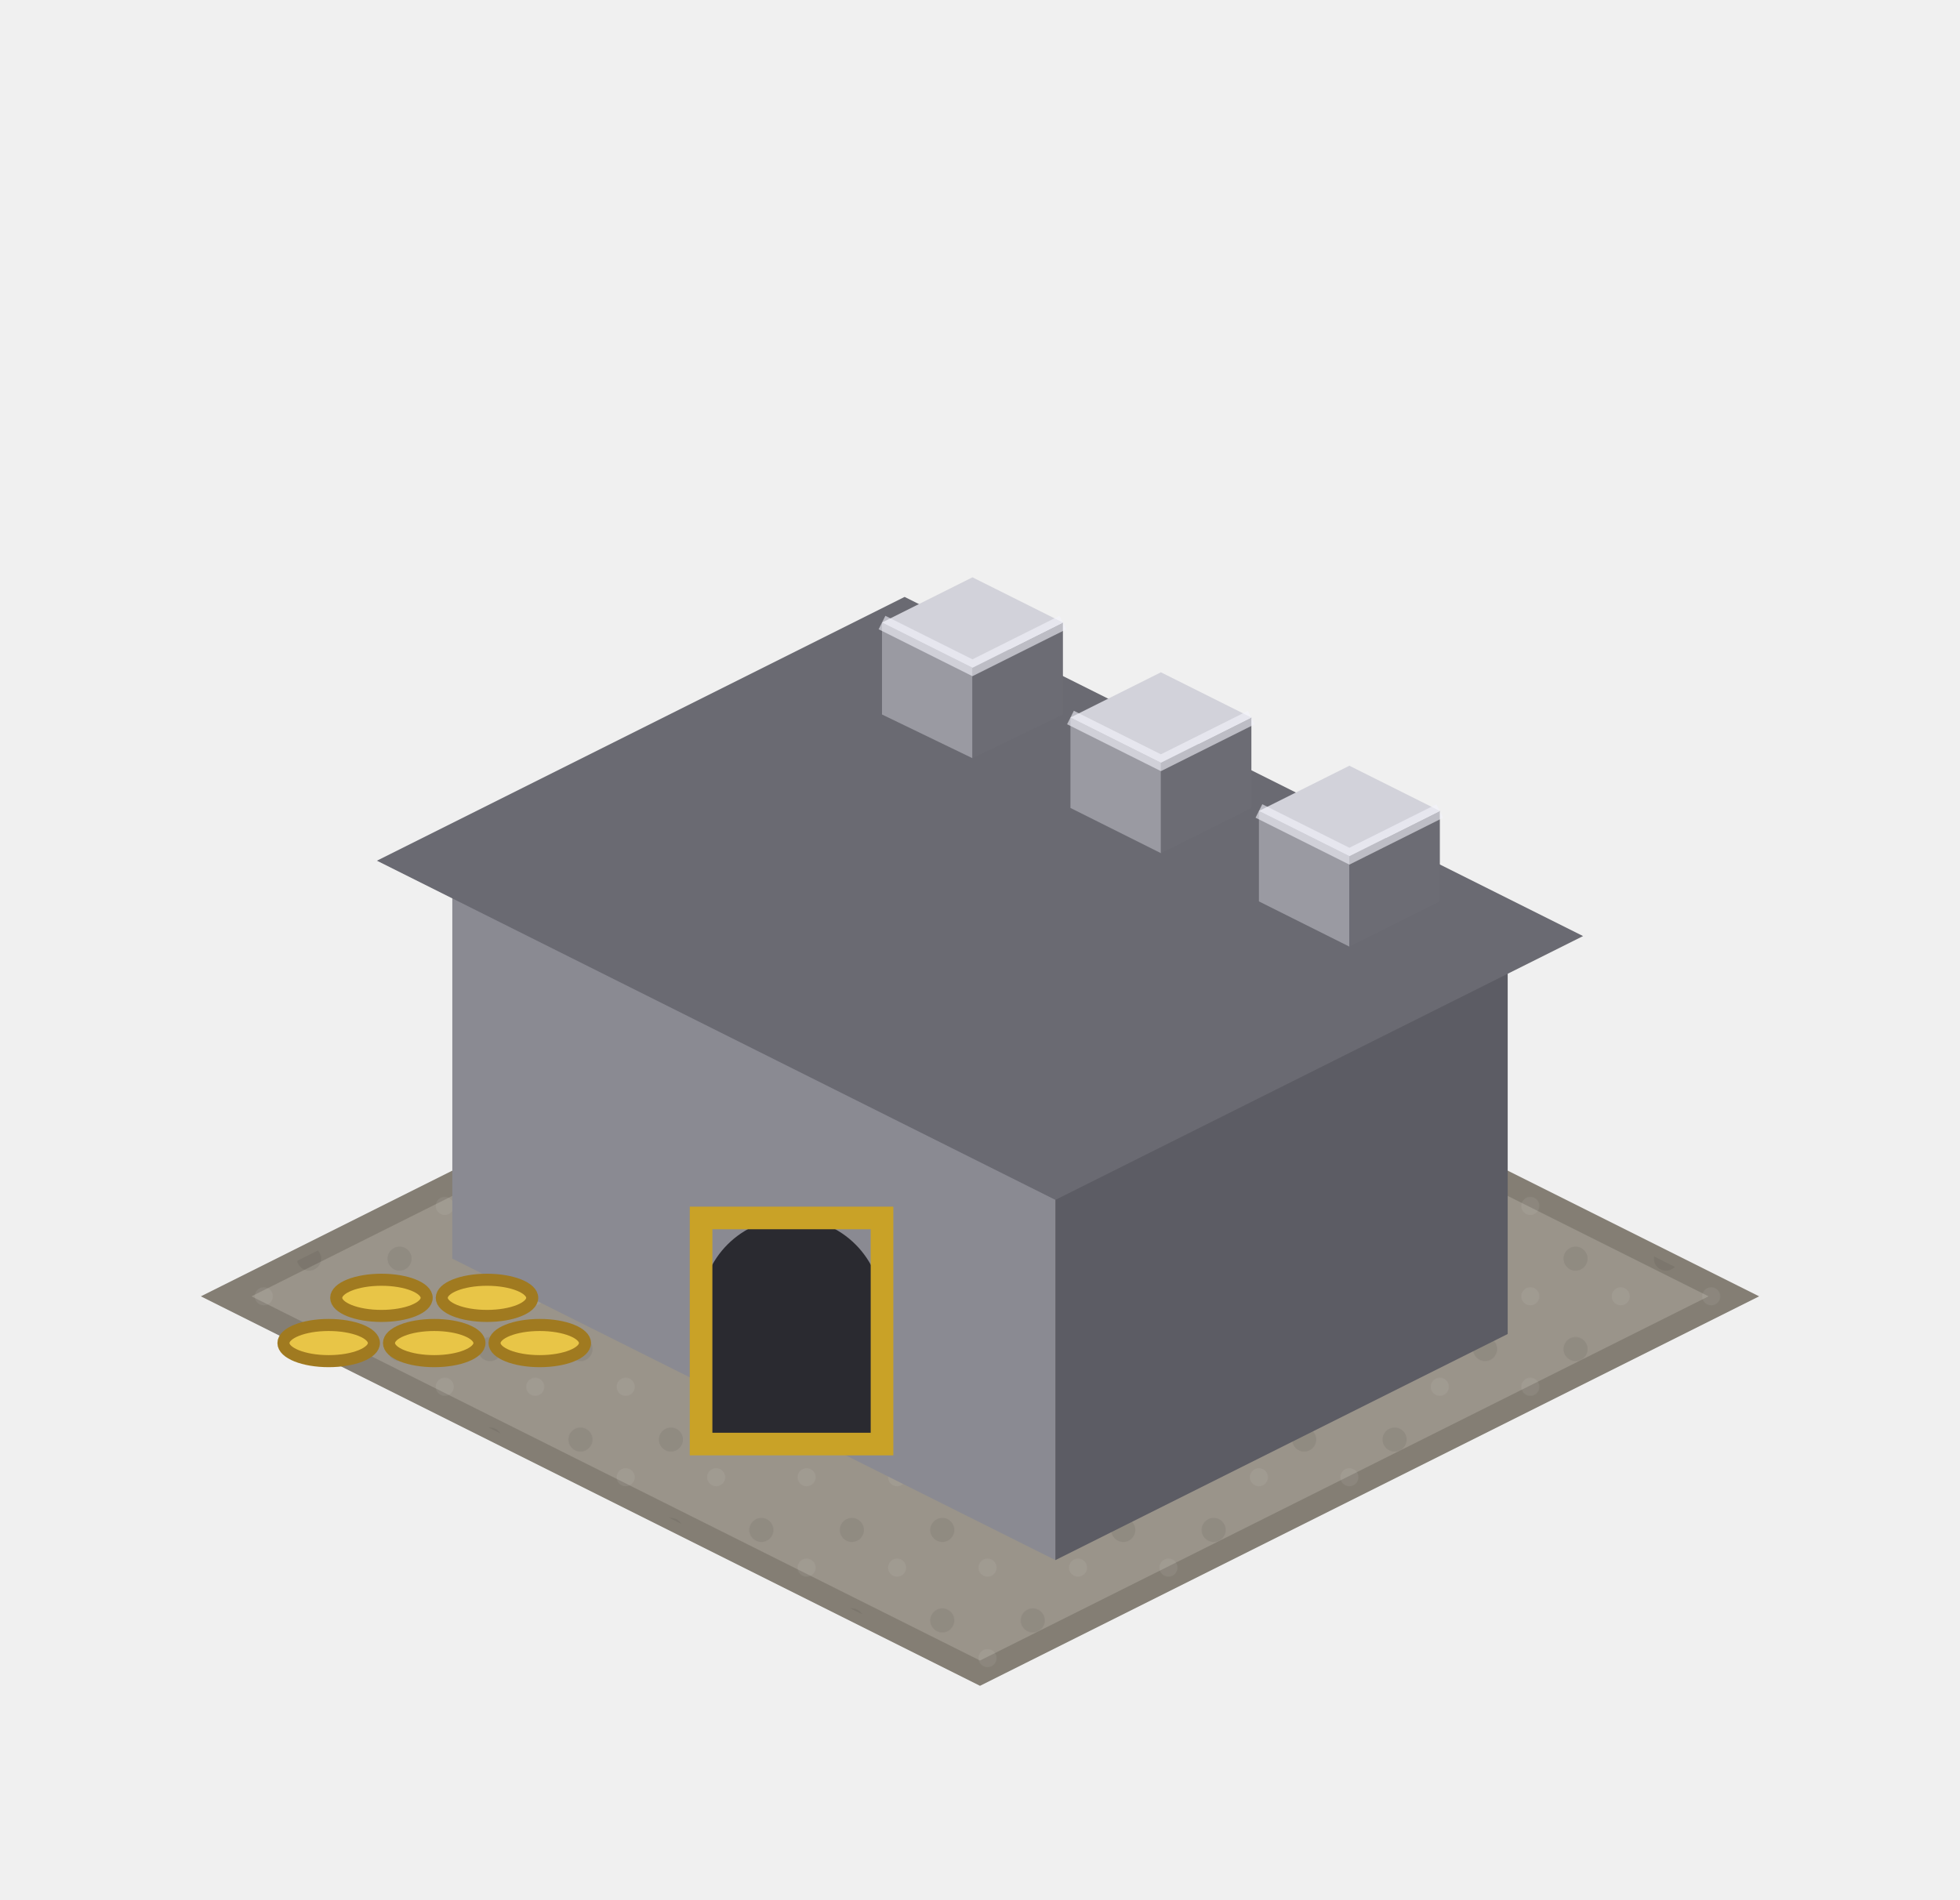
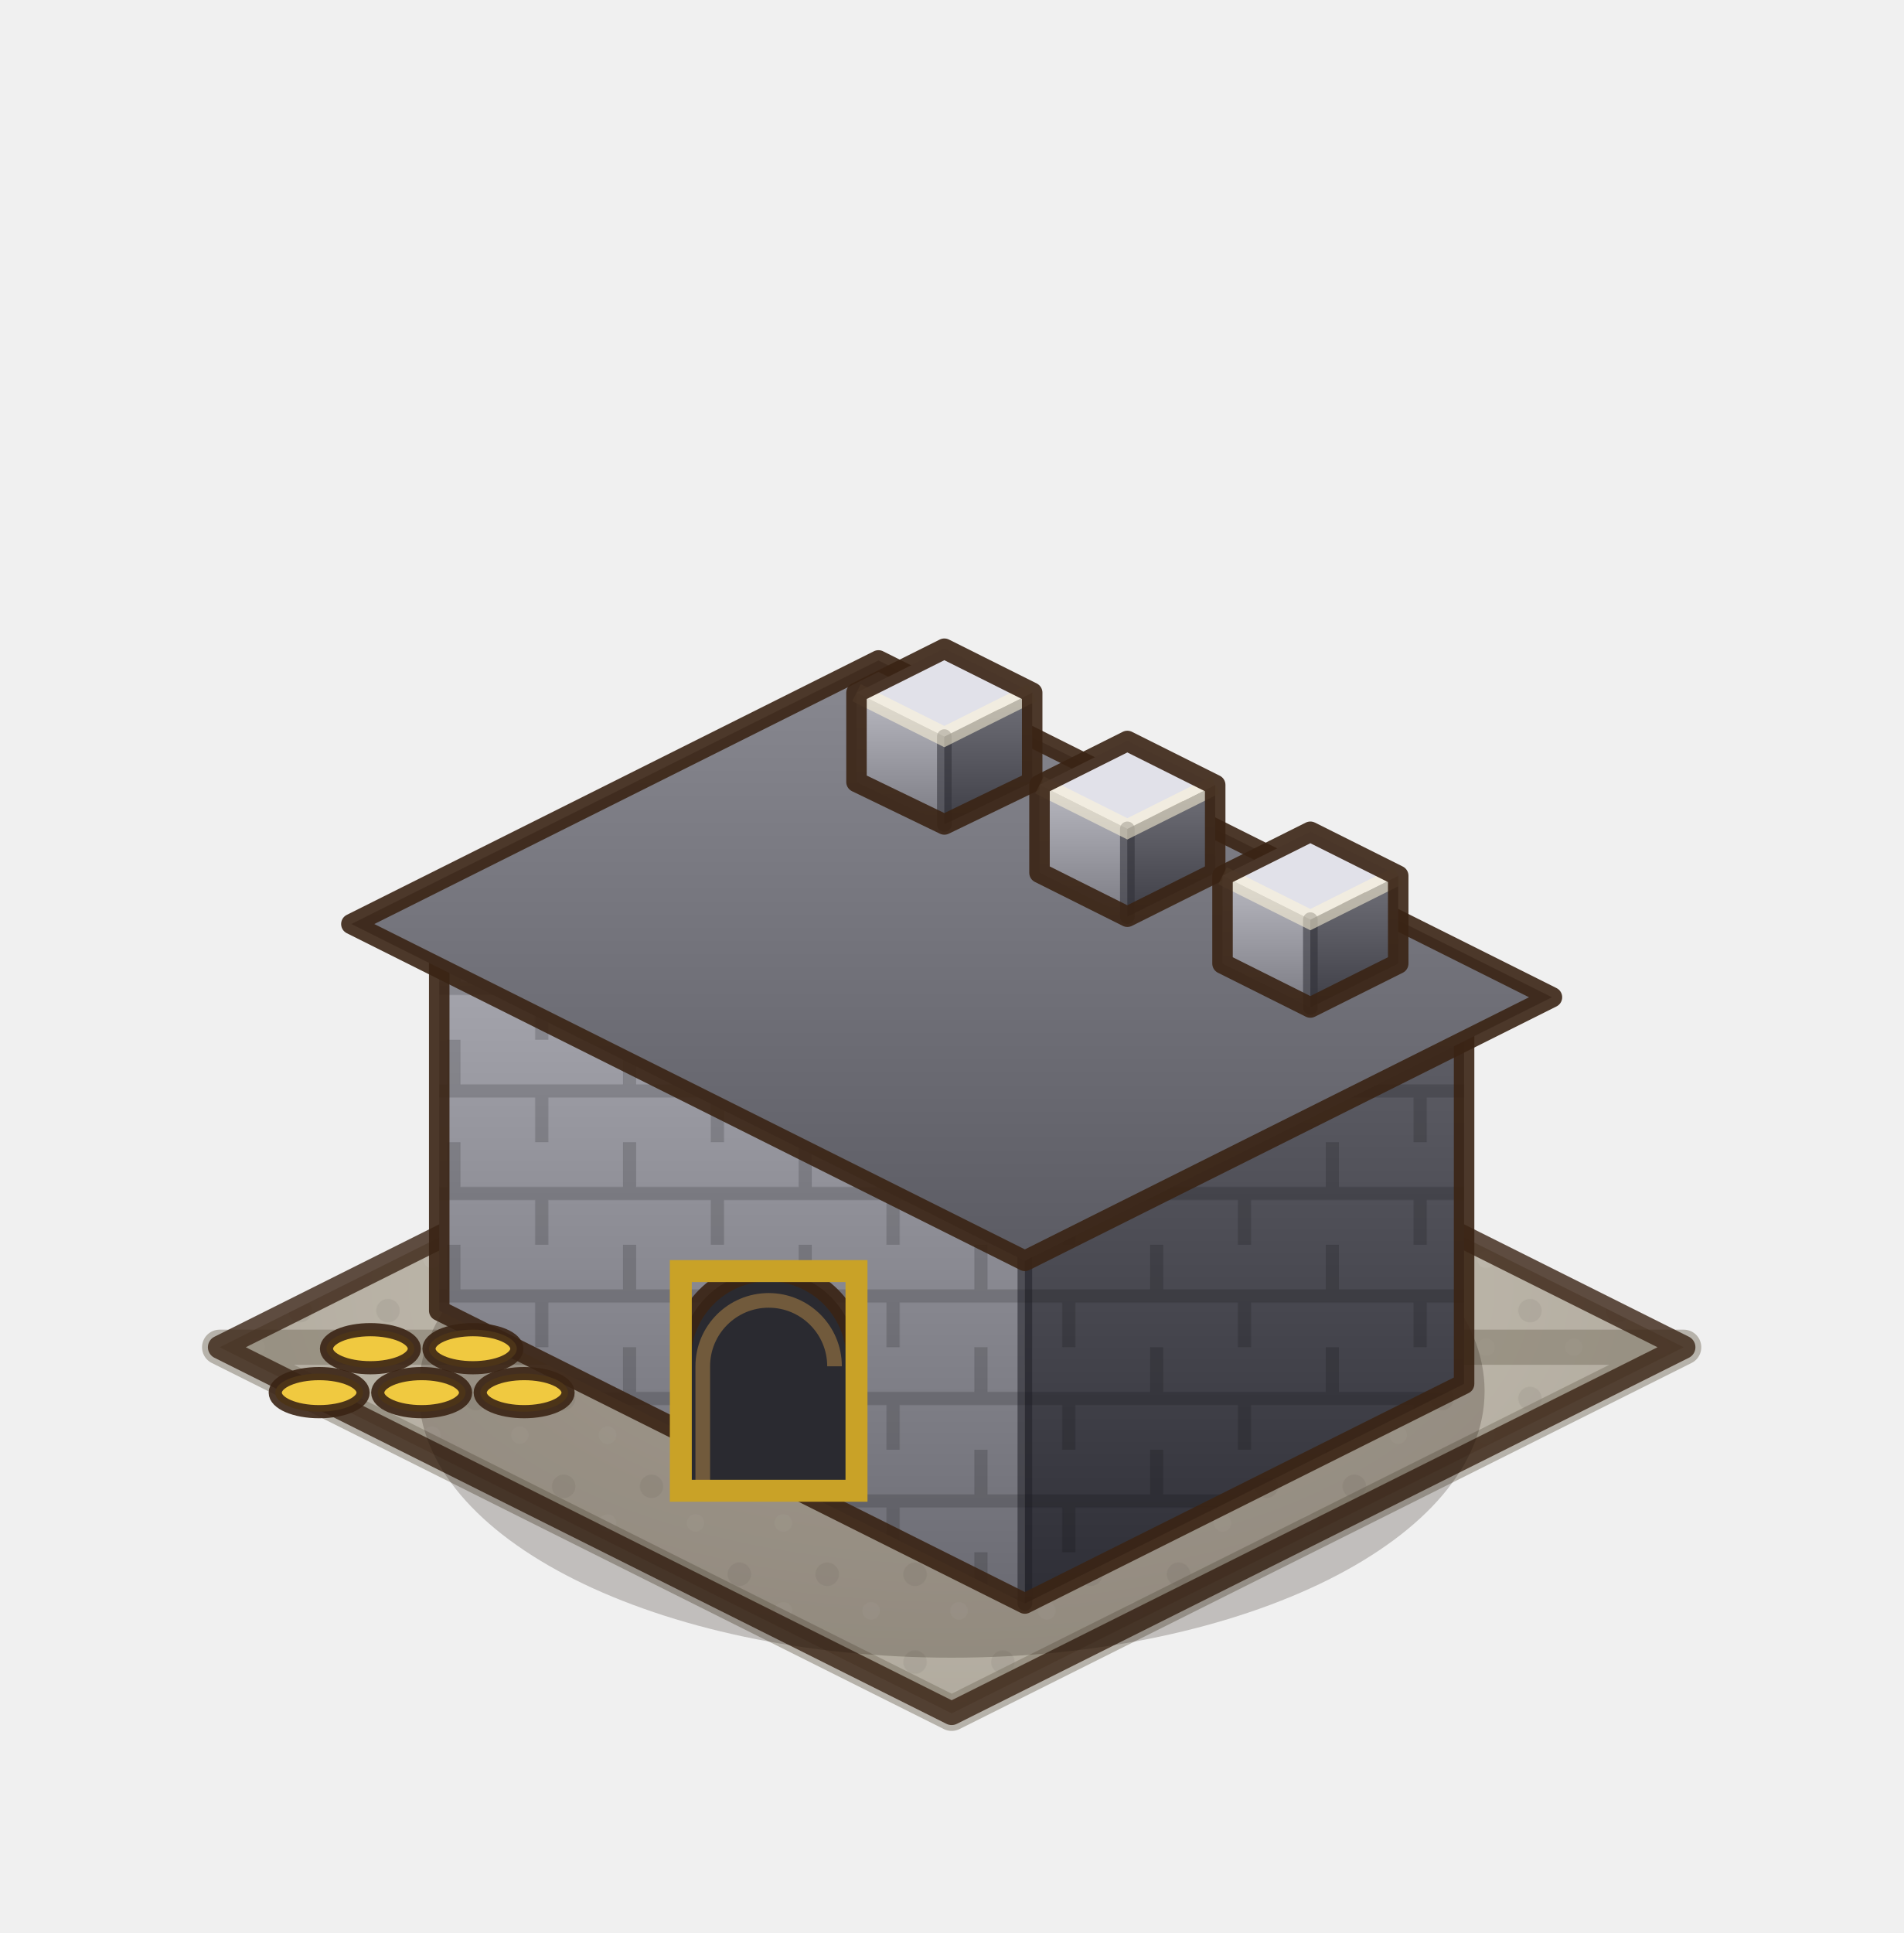
- <svg xmlns="http://www.w3.org/2000/svg" viewBox="35 -16 130 126" width="130" height="126" shape-rendering="geometricPrecision">
+ <svg xmlns="http://www.w3.org/2000/svg" viewBox="35 -22 130 132" width="130" height="132" shape-rendering="geometricPrecision">
  <defs>
    <pattern id="gtex" width="6" height="6" patternUnits="userSpaceOnUse">
      <circle cx="1.5" cy="1.5" r="0.8" fill="#000" opacity="0.18" />
      <circle cx="4.5" cy="4" r="0.6" fill="#fff" opacity="0.18" />
    </pattern>
    <pattern id="stripes" width="8" height="8" patternUnits="userSpaceOnUse" patternTransform="rotate(45)">
      <rect width="4" height="8" fill="#fff" opacity="0.35" />
    </pattern>
+     <pattern id="stonetex" width="12" height="7" patternUnits="userSpaceOnUse">
+       <path d="M0,3.5 h12 M6,0 v3.5 M0,3.5 v3.5 M12,3.5 v3.5" stroke="#000" stroke-width="0.9" fill="none" opacity="0.16" />
+     </pattern>
+     <pattern id="planktex" width="12" height="5" patternUnits="userSpaceOnUse">
+       <path d="M0,2.5 h12" stroke="#000" stroke-width="0.9" opacity="0.18" />
+       <path d="M0,4.6 h12" stroke="#fff" stroke-width="0.6" opacity="0.12" />
+     </pattern>
  </defs>
-   <polygon points="100,45 150,70 100,95 50,70" fill="#9a948a" />
-   <polygon points="100,45 150,70 100,95 50,70" fill="none" stroke="#847e74" stroke-width="1.5" />
-   <polygon points="100,45 150,70 100,95 50,70" fill="url(#gtex)" opacity="0.35" />
-   <polygon points="65,67.5 105,87.5 105,61.1 65,41.1" fill="#8a8a92" />
-   <polygon points="105,87.5 135,72.5 135,46.1 105,61.1" fill="#5c5c64" />
-   <polygon points="95,26.1 135,46.1 105,61.1 65,41.1" fill="#c2c2ca" />
-   <polyline points="65,41.1 105,61.1 135,46.1" fill="none" stroke="#e3e3eb" stroke-width="1" opacity="0.6" />
-   <polygon points="95,23.6 140,46.1 105,63.6 60,41.1" fill="#6a6a72" />
-   <polygon points="93.5,31.4 99.5,34.3 99.5,28.3 93.5,25.3" fill="#9a9aa2" />
-   <polygon points="99.5,34.3 105.5,31.4 105.5,25.3 99.5,28.3" fill="#6c6c74" />
-   <polygon points="99.5,22.3 105.5,25.3 99.5,28.3 93.5,25.3" fill="#d2d2da" />
-   <polyline points="93.5,25.3 99.5,28.3 105.5,25.3" fill="none" stroke="#f3f3fb" stroke-width="1" opacity="0.6" />
-   <polygon points="106,37.6 112,40.6 112,34.6 106,31.6" fill="#9a9aa2" />
-   <polygon points="112,40.6 118,37.6 118,31.6 112,34.6" fill="#6c6c74" />
-   <polygon points="112,28.6 118,31.6 112,34.6 106,31.6" fill="#d2d2da" />
-   <polyline points="106,31.6 112,34.6 118,31.6" fill="none" stroke="#f3f3fb" stroke-width="1" opacity="0.6" />
-   <polygon points="118.5,43.8 124.5,46.8 124.5,40.8 118.5,37.8" fill="#9a9aa2" />
-   <polygon points="124.5,46.8 130.5,43.8 130.5,37.8 124.5,40.8" fill="#6c6c74" />
-   <polygon points="124.5,34.8 130.5,37.8 124.5,40.8 118.5,37.8" fill="#d2d2da" />
-   <polyline points="118.5,37.8 124.5,40.8 130.5,37.8" fill="none" stroke="#f3f3fb" stroke-width="1" opacity="0.6" />
-   <path d="M81.5,79.8 v-9 a6,6 0 0 1 12,0 v9 z" fill="#2a2a30" />
+   <defs>
+     <radialGradient id="g0" cx="0.5" cy="0.42" r="0.75">
+       <stop offset="0" stop-color="#c8c1b4" />
+       <stop offset="1" stop-color="#aaa498" />
+     </radialGradient>
+     <linearGradient id="g1" x1="0" y1="0" x2="0" y2="1">
+       <stop offset="0" stop-color="#a9a9b1" />
+       <stop offset="1" stop-color="#6b6b73" />
+     </linearGradient>
+     <linearGradient id="g2" x1="0" y1="0" x2="0" y2="1">
+       <stop offset="0" stop-color="#616169" />
+       <stop offset="1" stop-color="#2e2e36" />
+     </linearGradient>
+     <linearGradient id="g3" x1="0" y1="0" x2="0" y2="1">
+       <stop offset="0" stop-color="#898991" />
+       <stop offset="1" stop-color="#5b5b63" />
+     </linearGradient>
+     <linearGradient id="g4" x1="0" y1="0" x2="0" y2="1">
+       <stop offset="0" stop-color="#b9b9c1" />
+       <stop offset="1" stop-color="#7b7b83" />
+     </linearGradient>
+     <linearGradient id="g5" x1="0" y1="0" x2="0" y2="1">
+       <stop offset="0" stop-color="#717179" />
+       <stop offset="1" stop-color="#3e3e46" />
+     </linearGradient>
+   </defs>
+   <polygon points="100,45 150,70 100,95 50,70" fill="url(#g0)" />
+   <polygon points="100,45 150,70 100,95 50,70" fill="url(#gtex)" opacity="0.28" />
+   <polygon points="50,70 100,95 150,70" fill="none" stroke="#7c7465" stroke-width="2.4" stroke-opacity="0.5" stroke-linejoin="round" />
+   <polygon points="100,45 150,70 100,95 50,70" fill="none" stroke="#3a2414" stroke-width="1.6" stroke-opacity="0.8" stroke-linejoin="round" stroke-linecap="round" />
+   <ellipse cx="74.4" cy="63.3" rx="2.2" ry="1.3" fill="#c8c1b4" opacity="0.75" />
+   <ellipse cx="118.9" cy="71.4" rx="2.2" ry="1.3" fill="#7c7465" opacity="0.75" />
+   <ellipse cx="122.2" cy="65.3" rx="2.2" ry="1.3" fill="#c8c1b4" opacity="0.75" />
+   <ellipse cx="93.8" cy="62.8" rx="2.2" ry="1.3" fill="#7c7465" opacity="0.75" />
+   <ellipse cx="89.2" cy="71.4" rx="2.2" ry="1.3" fill="#c8c1b4" opacity="0.75" />
+   <ellipse cx="112.5" cy="80" rx="2.2" ry="1.3" fill="#7c7465" opacity="0.75" />
+   <ellipse cx="99.3" cy="56.9" rx="2.2" ry="1.3" fill="#c8c1b4" opacity="0.75" />
+   <ellipse cx="85.1" cy="68.4" rx="2.2" ry="1.3" fill="#7c7465" opacity="0.75" />
+   <ellipse cx="100" cy="73" rx="36.4" ry="18.2" fill="#1a0e04" opacity="0.22" />
+   <polygon points="65,67.5 105,87.5 105,61.1 65,41.1" fill="url(#g1)" />
+   <polygon points="105,87.5 135,72.5 135,46.1 105,61.1" fill="url(#g2)" />
+   <polygon points="95,26.1 135,46.1 105,61.1 65,41.1" fill="#d1d1d9" />
+   <polygon points="65,67.5 105,87.5 105,61.1 65,41.1" fill="url(#stonetex)" />
+   <polygon points="105,87.5 135,72.5 135,46.1 105,61.1" fill="url(#stonetex)" />
+   <line x1="105" y1="87.5" x2="105" y2="61.1" stroke="#1f1f27" stroke-width="1" stroke-linecap="round" opacity="0.55" />
+   <polyline points="65,41.1 105,61.1 135,46.1" fill="none" stroke="#fff6d8" stroke-width="1.3" opacity="0.55" />
+   <polygon points="65,67.5 105,87.5 135,72.5 135,46.1 95,26.1 65,41.1" fill="none" stroke="#3a2414" stroke-width="1.4" stroke-opacity="0.9" stroke-linejoin="round" stroke-linecap="round" />
+   <polygon points="95,23.1 141,46.1 105,64.1 59,41.1" fill="url(#g3)" />
+   <polygon points="95,23.1 141,46.1 105,64.1 59,41.1" fill="none" stroke="#3a2414" stroke-width="1.4" stroke-opacity="0.9" stroke-linejoin="round" stroke-linecap="round" />
+   <polygon points="93.5,31.4 99.5,34.3 99.5,28.3 93.5,25.3" fill="url(#g4)" />
+   <polygon points="99.5,34.3 105.5,31.4 105.5,25.3 99.5,28.3" fill="url(#g5)" />
+   <polygon points="99.5,22.3 105.5,25.3 99.5,28.3 93.5,25.3" fill="#e1e1e9" />
+   <line x1="99.5" y1="34.3" x2="99.5" y2="28.3" stroke="#2f2f37" stroke-width="1" stroke-linecap="round" opacity="0.55" />
+   <polyline points="93.5,25.3 99.5,28.3 105.5,25.3" fill="none" stroke="#fff6d8" stroke-width="1.3" opacity="0.55" />
+   <polygon points="93.5,31.4 99.5,34.3 105.5,31.4 105.5,25.3 99.5,22.3 93.5,25.3" fill="none" stroke="#3a2414" stroke-width="1.4" stroke-opacity="0.9" stroke-linejoin="round" stroke-linecap="round" />
+   <polygon points="106,37.6 112,40.6 112,34.6 106,31.6" fill="url(#g4)" />
+   <polygon points="112,40.6 118,37.6 118,31.6 112,34.6" fill="url(#g5)" />
+   <polygon points="112,28.6 118,31.6 112,34.6 106,31.6" fill="#e1e1e9" />
+   <line x1="112" y1="40.6" x2="112" y2="34.6" stroke="#2f2f37" stroke-width="1" stroke-linecap="round" opacity="0.55" />
+   <polyline points="106,31.6 112,34.6 118,31.6" fill="none" stroke="#fff6d8" stroke-width="1.3" opacity="0.55" />
+   <polygon points="106,37.6 112,40.6 118,37.6 118,31.6 112,28.6 106,31.6" fill="none" stroke="#3a2414" stroke-width="1.4" stroke-opacity="0.9" stroke-linejoin="round" stroke-linecap="round" />
+   <polygon points="118.5,43.8 124.5,46.8 124.5,40.8 118.5,37.8" fill="url(#g4)" />
+   <polygon points="124.5,46.8 130.5,43.8 130.5,37.8 124.5,40.8" fill="url(#g5)" />
+   <polygon points="124.5,34.8 130.5,37.8 124.5,40.8 118.5,37.8" fill="#e1e1e9" />
+   <line x1="124.5" y1="46.8" x2="124.5" y2="40.8" stroke="#2f2f37" stroke-width="1" stroke-linecap="round" opacity="0.55" />
+   <polyline points="118.5,37.8 124.5,40.8 130.5,37.8" fill="none" stroke="#fff6d8" stroke-width="1.3" opacity="0.55" />
+   <polygon points="118.5,43.8 124.5,46.8 130.5,43.8 130.5,37.8 124.5,34.8 118.5,37.8" fill="none" stroke="#3a2414" stroke-width="1.4" stroke-opacity="0.9" stroke-linejoin="round" stroke-linecap="round" />
+   <path d="M81.5,79.8 v-9 a6,6 0 0 1 12,0 v9 z" fill="#2a2a30" stroke="#3a2414" stroke-width="1.4" stroke-opacity="0.9" stroke-linejoin="round" stroke-linecap="round" />
+   <path d="M83,79.8 v-8.5 a4.5,4.5 0 0 1 9,0" fill="none" stroke="#a07a44" stroke-width="1" opacity="0.6" />
  <rect x="81.5" y="64.8" width="12" height="15" fill="none" stroke="#c9a227" stroke-width="1.5" />
-   <ellipse cx="56.8" cy="73.1" rx="3" ry="1.2" fill="#e8c547" stroke="#a07a20" stroke-width="0.8" />
-   <ellipse cx="60.3" cy="70.1" rx="3" ry="1.2" fill="#e8c547" stroke="#a07a20" stroke-width="0.8" />
-   <ellipse cx="63.8" cy="73.1" rx="3" ry="1.2" fill="#e8c547" stroke="#a07a20" stroke-width="0.8" />
-   <ellipse cx="67.3" cy="70.1" rx="3" ry="1.2" fill="#e8c547" stroke="#a07a20" stroke-width="0.8" />
-   <ellipse cx="70.8" cy="73.1" rx="3" ry="1.2" fill="#e8c547" stroke="#a07a20" stroke-width="0.8" />
+   <ellipse cx="56.8" cy="73.1" rx="3" ry="1.3" fill="#f0c940" stroke="#3a2414" stroke-width="0.9" stroke-opacity="0.9" stroke-linejoin="round" stroke-linecap="round" />
+   <ellipse cx="60.3" cy="70.1" rx="3" ry="1.3" fill="#f0c940" stroke="#3a2414" stroke-width="0.9" stroke-opacity="0.9" stroke-linejoin="round" stroke-linecap="round" />
+   <ellipse cx="63.8" cy="73.1" rx="3" ry="1.3" fill="#f0c940" stroke="#3a2414" stroke-width="0.9" stroke-opacity="0.9" stroke-linejoin="round" stroke-linecap="round" />
+   <ellipse cx="67.3" cy="70.1" rx="3" ry="1.3" fill="#f0c940" stroke="#3a2414" stroke-width="0.9" stroke-opacity="0.9" stroke-linejoin="round" stroke-linecap="round" />
+   <ellipse cx="70.8" cy="73.1" rx="3" ry="1.3" fill="#f0c940" stroke="#3a2414" stroke-width="0.9" stroke-opacity="0.9" stroke-linejoin="round" stroke-linecap="round" />
</svg>
